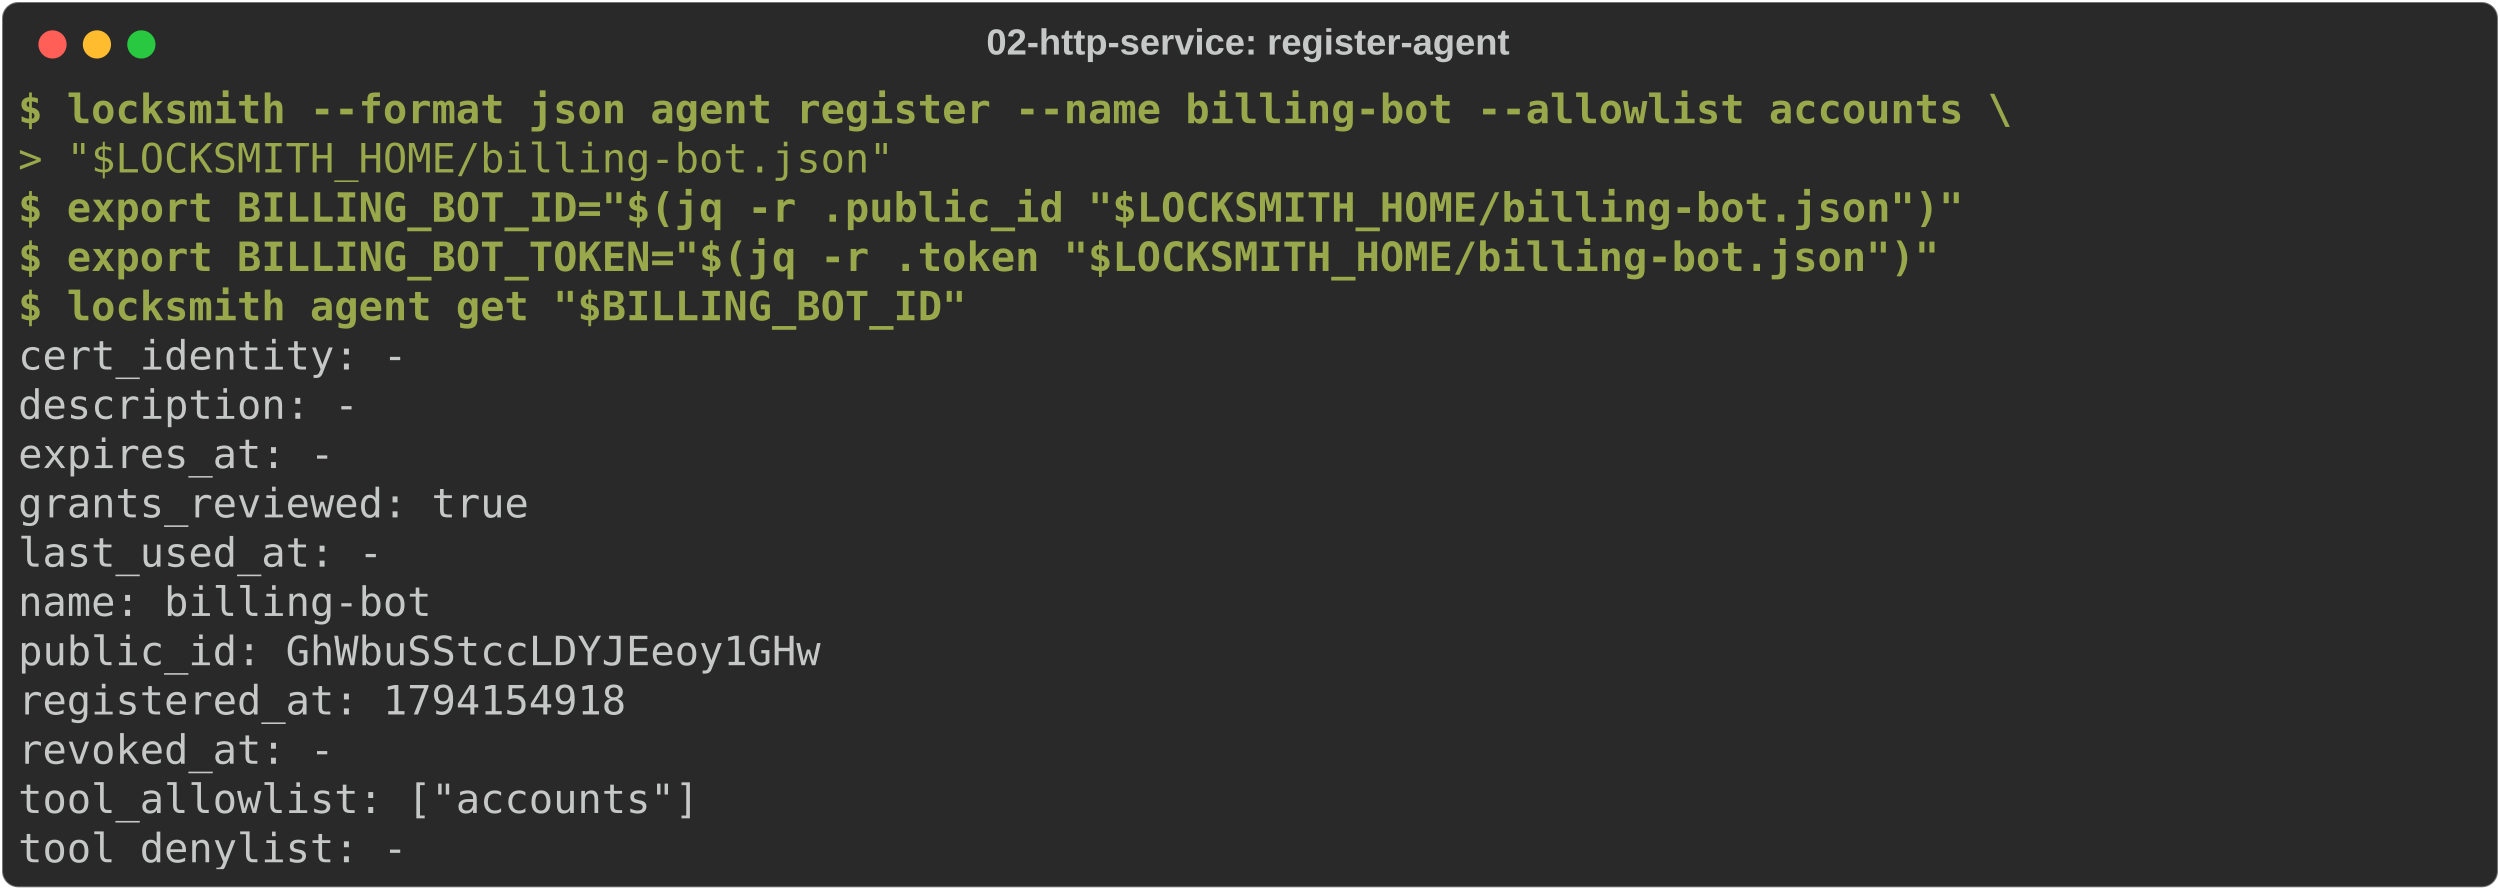
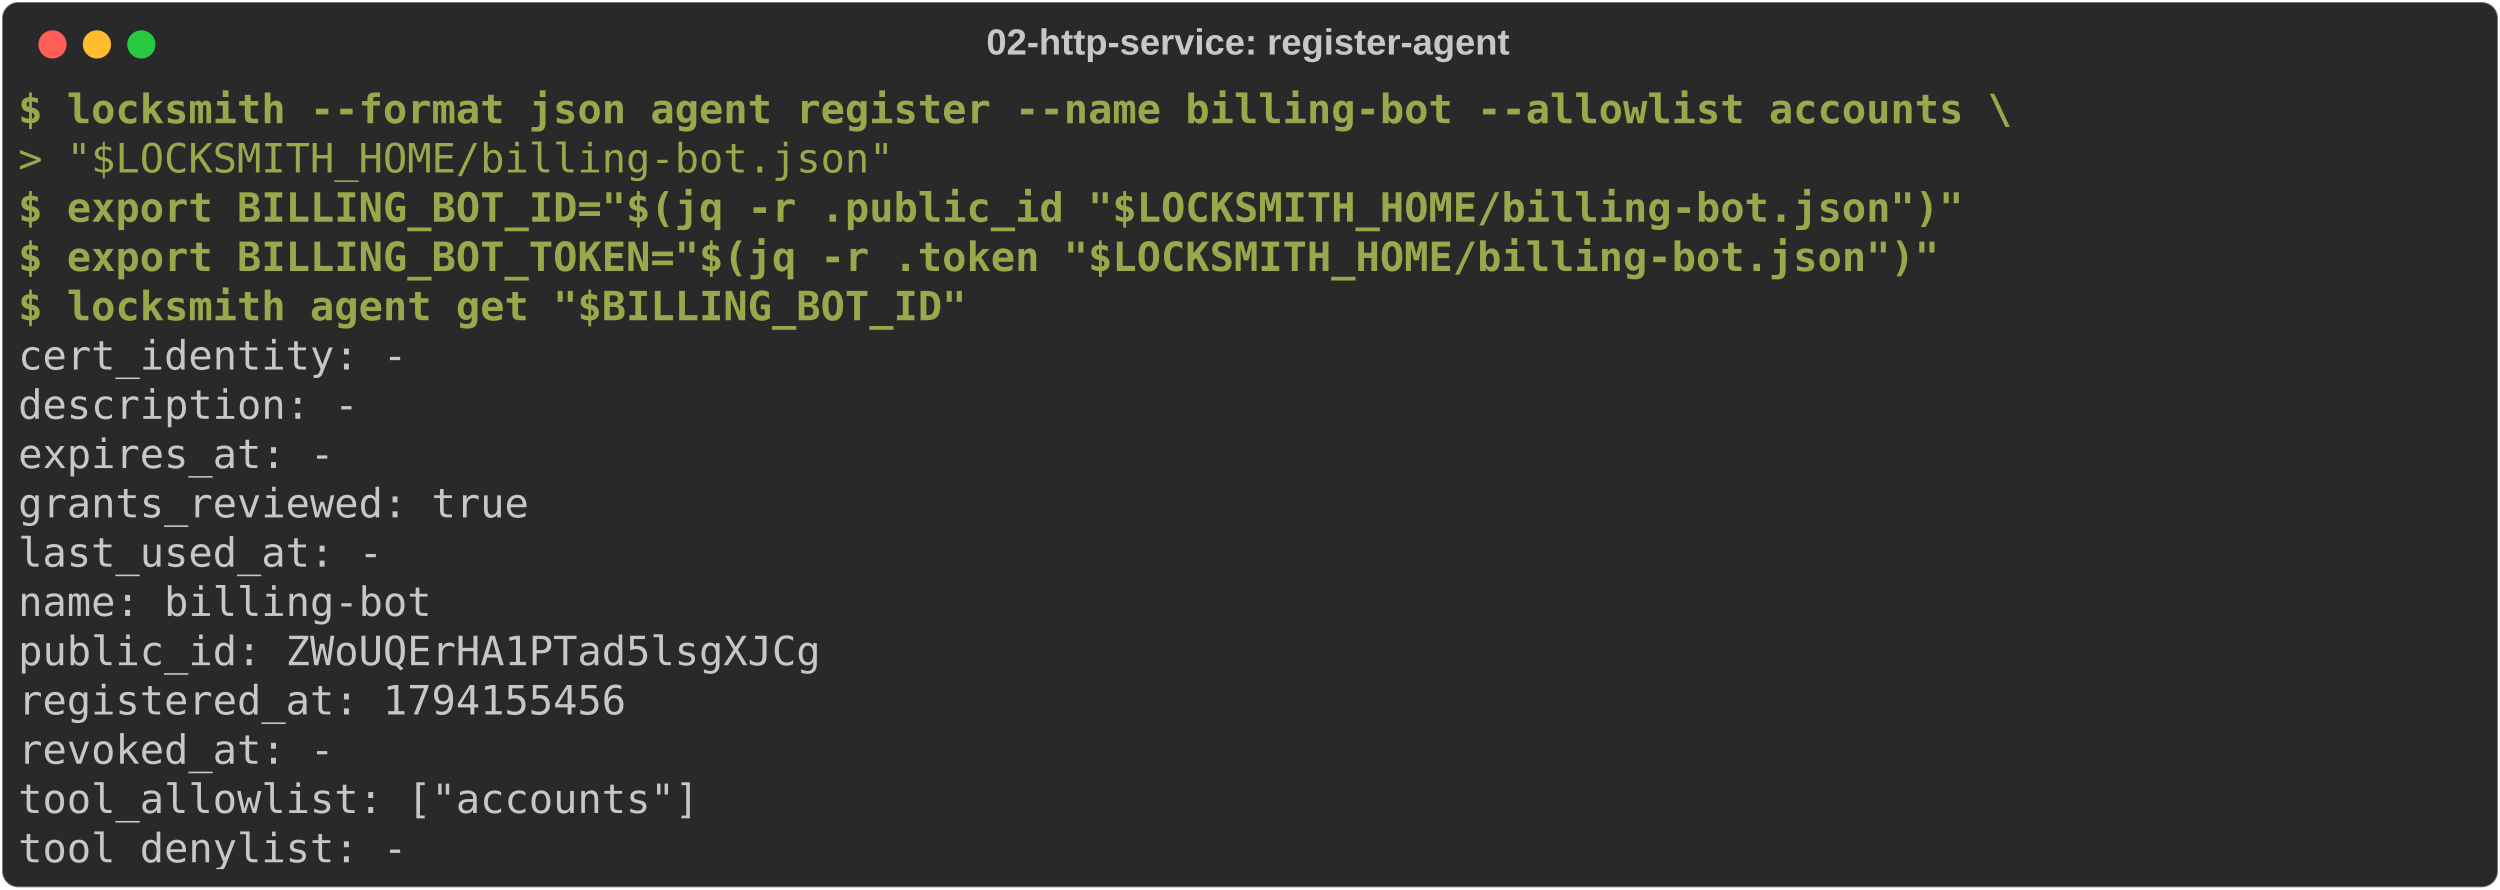
<svg xmlns="http://www.w3.org/2000/svg" class="rich-terminal" viewBox="0 0 1238 440.4">
  <style>

    @font-face {
        font-family: "Fira Code";
        src: local("FiraCode-Regular"),
                url("https://cdnjs.cloudflare.com/ajax/libs/firacode/6.2.0/woff2/FiraCode-Regular.woff2") format("woff2"),
                url("https://cdnjs.cloudflare.com/ajax/libs/firacode/6.2.0/woff/FiraCode-Regular.woff") format("woff");
        font-style: normal;
        font-weight: 400;
    }
    @font-face {
        font-family: "Fira Code";
        src: local("FiraCode-Bold"),
                url("https://cdnjs.cloudflare.com/ajax/libs/firacode/6.2.0/woff2/FiraCode-Bold.woff2") format("woff2"),
                url("https://cdnjs.cloudflare.com/ajax/libs/firacode/6.2.0/woff/FiraCode-Bold.woff") format("woff");
        font-style: bold;
        font-weight: 700;
    }

-     .terminal-4048333549-matrix {
+     .terminal-2732829337-matrix {
        font-family: Fira Code, monospace;
        font-size: 20px;
        line-height: 24.4px;
        font-variant-east-asian: full-width;
    }

-     .terminal-4048333549-title {
+     .terminal-2732829337-title {
        font-size: 18px;
        font-weight: bold;
        font-family: arial;
    }

-     .terminal-4048333549-r1 { fill: #98a84b;font-weight: bold }
- .terminal-4048333549-r2 { fill: #c5c8c6 }
- .terminal-4048333549-r3 { fill: #98a84b }
+     .terminal-2732829337-r1 { fill: #98a84b;font-weight: bold }
+ .terminal-2732829337-r2 { fill: #c5c8c6 }
+ .terminal-2732829337-r3 { fill: #98a84b }
    </style>
  <defs>
-     <clipPath id="terminal-4048333549-clip-terminal">
+     <clipPath id="terminal-2732829337-clip-terminal">
      <rect x="0" y="0" width="1219.0" height="389.4" />
    </clipPath>
-     <clipPath id="terminal-4048333549-line-0">
+     <clipPath id="terminal-2732829337-line-0">
      <rect x="0" y="1.5" width="1220" height="24.65" />
    </clipPath>
-     <clipPath id="terminal-4048333549-line-1">
+     <clipPath id="terminal-2732829337-line-1">
      <rect x="0" y="25.9" width="1220" height="24.65" />
    </clipPath>
-     <clipPath id="terminal-4048333549-line-2">
+     <clipPath id="terminal-2732829337-line-2">
      <rect x="0" y="50.3" width="1220" height="24.65" />
    </clipPath>
-     <clipPath id="terminal-4048333549-line-3">
+     <clipPath id="terminal-2732829337-line-3">
      <rect x="0" y="74.7" width="1220" height="24.65" />
    </clipPath>
-     <clipPath id="terminal-4048333549-line-4">
+     <clipPath id="terminal-2732829337-line-4">
      <rect x="0" y="99.1" width="1220" height="24.65" />
    </clipPath>
-     <clipPath id="terminal-4048333549-line-5">
+     <clipPath id="terminal-2732829337-line-5">
      <rect x="0" y="123.5" width="1220" height="24.65" />
    </clipPath>
-     <clipPath id="terminal-4048333549-line-6">
+     <clipPath id="terminal-2732829337-line-6">
      <rect x="0" y="147.9" width="1220" height="24.65" />
    </clipPath>
-     <clipPath id="terminal-4048333549-line-7">
+     <clipPath id="terminal-2732829337-line-7">
      <rect x="0" y="172.3" width="1220" height="24.65" />
    </clipPath>
-     <clipPath id="terminal-4048333549-line-8">
+     <clipPath id="terminal-2732829337-line-8">
      <rect x="0" y="196.7" width="1220" height="24.65" />
    </clipPath>
-     <clipPath id="terminal-4048333549-line-9">
+     <clipPath id="terminal-2732829337-line-9">
      <rect x="0" y="221.1" width="1220" height="24.65" />
    </clipPath>
-     <clipPath id="terminal-4048333549-line-10">
+     <clipPath id="terminal-2732829337-line-10">
      <rect x="0" y="245.5" width="1220" height="24.65" />
    </clipPath>
-     <clipPath id="terminal-4048333549-line-11">
+     <clipPath id="terminal-2732829337-line-11">
      <rect x="0" y="269.9" width="1220" height="24.65" />
    </clipPath>
-     <clipPath id="terminal-4048333549-line-12">
+     <clipPath id="terminal-2732829337-line-12">
      <rect x="0" y="294.3" width="1220" height="24.65" />
    </clipPath>
-     <clipPath id="terminal-4048333549-line-13">
+     <clipPath id="terminal-2732829337-line-13">
      <rect x="0" y="318.7" width="1220" height="24.65" />
    </clipPath>
-     <clipPath id="terminal-4048333549-line-14">
+     <clipPath id="terminal-2732829337-line-14">
      <rect x="0" y="343.1" width="1220" height="24.65" />
    </clipPath>
  </defs>
  <rect fill="#292929" stroke="rgba(255,255,255,0.35)" stroke-width="1" x="1" y="1" width="1236" height="438.4" rx="8" />
-   <text class="terminal-4048333549-title" fill="#c5c8c6" text-anchor="middle" x="618" y="27">02-http-service: register-agent</text>
+   <text class="terminal-2732829337-title" fill="#c5c8c6" text-anchor="middle" x="618" y="27">02-http-service: register-agent</text>
  <g transform="translate(26,22)">
    <circle cx="0" cy="0" r="7" fill="#ff5f57" />
    <circle cx="22" cy="0" r="7" fill="#febc2e" />
    <circle cx="44" cy="0" r="7" fill="#28c840" />
  </g>
-   <g transform="translate(9, 41)" clip-path="url(#terminal-4048333549-clip-terminal)">
-     <g class="terminal-4048333549-matrix">
-       <text class="terminal-4048333549-r1" x="0" y="20" textLength="1000.4" clip-path="url(#terminal-4048333549-line-0)">$ locksmith --format json agent register --name billing-bot --allowlist accounts \</text>
-       <text class="terminal-4048333549-r2" x="1220" y="20" textLength="12.2" clip-path="url(#terminal-4048333549-line-0)">
+   <g transform="translate(9, 41)" clip-path="url(#terminal-2732829337-clip-terminal)">
+     <g class="terminal-2732829337-matrix">
+       <text class="terminal-2732829337-r1" x="0" y="20" textLength="1000.4" clip-path="url(#terminal-2732829337-line-0)">$ locksmith --format json agent register --name billing-bot --allowlist accounts \</text>
+       <text class="terminal-2732829337-r2" x="1220" y="20" textLength="12.2" clip-path="url(#terminal-2732829337-line-0)">
</text>
-       <text class="terminal-4048333549-r3" x="0" y="44.4" textLength="488" clip-path="url(#terminal-4048333549-line-1)">    &gt; "$LOCKSMITH_HOME/billing-bot.json"</text>
-       <text class="terminal-4048333549-r2" x="1220" y="44.4" textLength="12.2" clip-path="url(#terminal-4048333549-line-1)">
+       <text class="terminal-2732829337-r3" x="0" y="44.4" textLength="488" clip-path="url(#terminal-2732829337-line-1)">    &gt; "$LOCKSMITH_HOME/billing-bot.json"</text>
+       <text class="terminal-2732829337-r2" x="1220" y="44.4" textLength="12.2" clip-path="url(#terminal-2732829337-line-1)">
</text>
-       <text class="terminal-4048333549-r1" x="0" y="68.8" textLength="976" clip-path="url(#terminal-4048333549-line-2)">$ export BILLING_BOT_ID="$(jq -r .public_id "$LOCKSMITH_HOME/billing-bot.json")"</text>
-       <text class="terminal-4048333549-r2" x="1220" y="68.8" textLength="12.2" clip-path="url(#terminal-4048333549-line-2)">
+       <text class="terminal-2732829337-r1" x="0" y="68.8" textLength="976" clip-path="url(#terminal-2732829337-line-2)">$ export BILLING_BOT_ID="$(jq -r .public_id "$LOCKSMITH_HOME/billing-bot.json")"</text>
+       <text class="terminal-2732829337-r2" x="1220" y="68.8" textLength="12.2" clip-path="url(#terminal-2732829337-line-2)">
</text>
-       <text class="terminal-4048333549-r1" x="0" y="93.2" textLength="963.8" clip-path="url(#terminal-4048333549-line-3)">$ export BILLING_BOT_TOKEN="$(jq -r .token "$LOCKSMITH_HOME/billing-bot.json")"</text>
-       <text class="terminal-4048333549-r2" x="1220" y="93.2" textLength="12.2" clip-path="url(#terminal-4048333549-line-3)">
+       <text class="terminal-2732829337-r1" x="0" y="93.2" textLength="963.8" clip-path="url(#terminal-2732829337-line-3)">$ export BILLING_BOT_TOKEN="$(jq -r .token "$LOCKSMITH_HOME/billing-bot.json")"</text>
+       <text class="terminal-2732829337-r2" x="1220" y="93.2" textLength="12.2" clip-path="url(#terminal-2732829337-line-3)">
</text>
-       <text class="terminal-4048333549-r1" x="0" y="117.6" textLength="475.8" clip-path="url(#terminal-4048333549-line-4)">$ locksmith agent get "$BILLING_BOT_ID"</text>
-       <text class="terminal-4048333549-r2" x="1220" y="117.6" textLength="12.2" clip-path="url(#terminal-4048333549-line-4)">
+       <text class="terminal-2732829337-r1" x="0" y="117.6" textLength="475.8" clip-path="url(#terminal-2732829337-line-4)">$ locksmith agent get "$BILLING_BOT_ID"</text>
+       <text class="terminal-2732829337-r2" x="1220" y="117.6" textLength="12.2" clip-path="url(#terminal-2732829337-line-4)">
</text>
-       <text class="terminal-4048333549-r2" x="0" y="142" textLength="195.2" clip-path="url(#terminal-4048333549-line-5)">cert_identity: -</text>
-       <text class="terminal-4048333549-r2" x="1220" y="142" textLength="12.2" clip-path="url(#terminal-4048333549-line-5)">
+       <text class="terminal-2732829337-r2" x="0" y="142" textLength="195.2" clip-path="url(#terminal-2732829337-line-5)">cert_identity: -</text>
+       <text class="terminal-2732829337-r2" x="1220" y="142" textLength="12.2" clip-path="url(#terminal-2732829337-line-5)">
</text>
-       <text class="terminal-4048333549-r2" x="0" y="166.4" textLength="170.8" clip-path="url(#terminal-4048333549-line-6)">description: -</text>
-       <text class="terminal-4048333549-r2" x="1220" y="166.4" textLength="12.2" clip-path="url(#terminal-4048333549-line-6)">
+       <text class="terminal-2732829337-r2" x="0" y="166.4" textLength="170.8" clip-path="url(#terminal-2732829337-line-6)">description: -</text>
+       <text class="terminal-2732829337-r2" x="1220" y="166.4" textLength="12.2" clip-path="url(#terminal-2732829337-line-6)">
</text>
-       <text class="terminal-4048333549-r2" x="0" y="190.8" textLength="158.6" clip-path="url(#terminal-4048333549-line-7)">expires_at: -</text>
-       <text class="terminal-4048333549-r2" x="1220" y="190.8" textLength="12.2" clip-path="url(#terminal-4048333549-line-7)">
+       <text class="terminal-2732829337-r2" x="0" y="190.8" textLength="158.6" clip-path="url(#terminal-2732829337-line-7)">expires_at: -</text>
+       <text class="terminal-2732829337-r2" x="1220" y="190.8" textLength="12.2" clip-path="url(#terminal-2732829337-line-7)">
</text>
-       <text class="terminal-4048333549-r2" x="0" y="215.2" textLength="256.2" clip-path="url(#terminal-4048333549-line-8)">grants_reviewed: true</text>
-       <text class="terminal-4048333549-r2" x="1220" y="215.2" textLength="12.2" clip-path="url(#terminal-4048333549-line-8)">
+       <text class="terminal-2732829337-r2" x="0" y="215.2" textLength="256.2" clip-path="url(#terminal-2732829337-line-8)">grants_reviewed: true</text>
+       <text class="terminal-2732829337-r2" x="1220" y="215.2" textLength="12.2" clip-path="url(#terminal-2732829337-line-8)">
</text>
-       <text class="terminal-4048333549-r2" x="0" y="239.6" textLength="183" clip-path="url(#terminal-4048333549-line-9)">last_used_at: -</text>
-       <text class="terminal-4048333549-r2" x="1220" y="239.6" textLength="12.2" clip-path="url(#terminal-4048333549-line-9)">
+       <text class="terminal-2732829337-r2" x="0" y="239.6" textLength="183" clip-path="url(#terminal-2732829337-line-9)">last_used_at: -</text>
+       <text class="terminal-2732829337-r2" x="1220" y="239.6" textLength="12.2" clip-path="url(#terminal-2732829337-line-9)">
</text>
-       <text class="terminal-4048333549-r2" x="0" y="264" textLength="207.4" clip-path="url(#terminal-4048333549-line-10)">name: billing-bot</text>
-       <text class="terminal-4048333549-r2" x="1220" y="264" textLength="12.2" clip-path="url(#terminal-4048333549-line-10)">
+       <text class="terminal-2732829337-r2" x="0" y="264" textLength="207.4" clip-path="url(#terminal-2732829337-line-10)">name: billing-bot</text>
+       <text class="terminal-2732829337-r2" x="1220" y="264" textLength="12.2" clip-path="url(#terminal-2732829337-line-10)">
</text>
-       <text class="terminal-4048333549-r2" x="0" y="288.4" textLength="402.6" clip-path="url(#terminal-4048333549-line-11)">public_id: GhWbuSStccLDYJEeoy1GHw</text>
-       <text class="terminal-4048333549-r2" x="1220" y="288.4" textLength="12.2" clip-path="url(#terminal-4048333549-line-11)">
+       <text class="terminal-2732829337-r2" x="0" y="288.4" textLength="402.6" clip-path="url(#terminal-2732829337-line-11)">public_id: ZWoUQErHA1PTad5lsgXJCg</text>
+       <text class="terminal-2732829337-r2" x="1220" y="288.4" textLength="12.2" clip-path="url(#terminal-2732829337-line-11)">
</text>
-       <text class="terminal-4048333549-r2" x="0" y="312.8" textLength="305" clip-path="url(#terminal-4048333549-line-12)">registered_at: 1794154918</text>
-       <text class="terminal-4048333549-r2" x="1220" y="312.8" textLength="12.2" clip-path="url(#terminal-4048333549-line-12)">
+       <text class="terminal-2732829337-r2" x="0" y="312.8" textLength="305" clip-path="url(#terminal-2732829337-line-12)">registered_at: 1794155456</text>
+       <text class="terminal-2732829337-r2" x="1220" y="312.8" textLength="12.2" clip-path="url(#terminal-2732829337-line-12)">
</text>
-       <text class="terminal-4048333549-r2" x="0" y="337.2" textLength="158.6" clip-path="url(#terminal-4048333549-line-13)">revoked_at: -</text>
-       <text class="terminal-4048333549-r2" x="1220" y="337.2" textLength="12.2" clip-path="url(#terminal-4048333549-line-13)">
+       <text class="terminal-2732829337-r2" x="0" y="337.2" textLength="158.6" clip-path="url(#terminal-2732829337-line-13)">revoked_at: -</text>
+       <text class="terminal-2732829337-r2" x="1220" y="337.2" textLength="12.2" clip-path="url(#terminal-2732829337-line-13)">
</text>
-       <text class="terminal-4048333549-r2" x="0" y="361.6" textLength="341.6" clip-path="url(#terminal-4048333549-line-14)">tool_allowlist: ["accounts"]</text>
-       <text class="terminal-4048333549-r2" x="1220" y="361.6" textLength="12.2" clip-path="url(#terminal-4048333549-line-14)">
+       <text class="terminal-2732829337-r2" x="0" y="361.6" textLength="341.6" clip-path="url(#terminal-2732829337-line-14)">tool_allowlist: ["accounts"]</text>
+       <text class="terminal-2732829337-r2" x="1220" y="361.6" textLength="12.2" clip-path="url(#terminal-2732829337-line-14)">
</text>
-       <text class="terminal-4048333549-r2" x="0" y="386" textLength="195.2" clip-path="url(#terminal-4048333549-line-15)">tool_denylist: -</text>
-       <text class="terminal-4048333549-r2" x="1220" y="386" textLength="12.2" clip-path="url(#terminal-4048333549-line-15)">
+       <text class="terminal-2732829337-r2" x="0" y="386" textLength="195.2" clip-path="url(#terminal-2732829337-line-15)">tool_denylist: -</text>
+       <text class="terminal-2732829337-r2" x="1220" y="386" textLength="12.2" clip-path="url(#terminal-2732829337-line-15)">
</text>
    </g>
  </g>
</svg>
